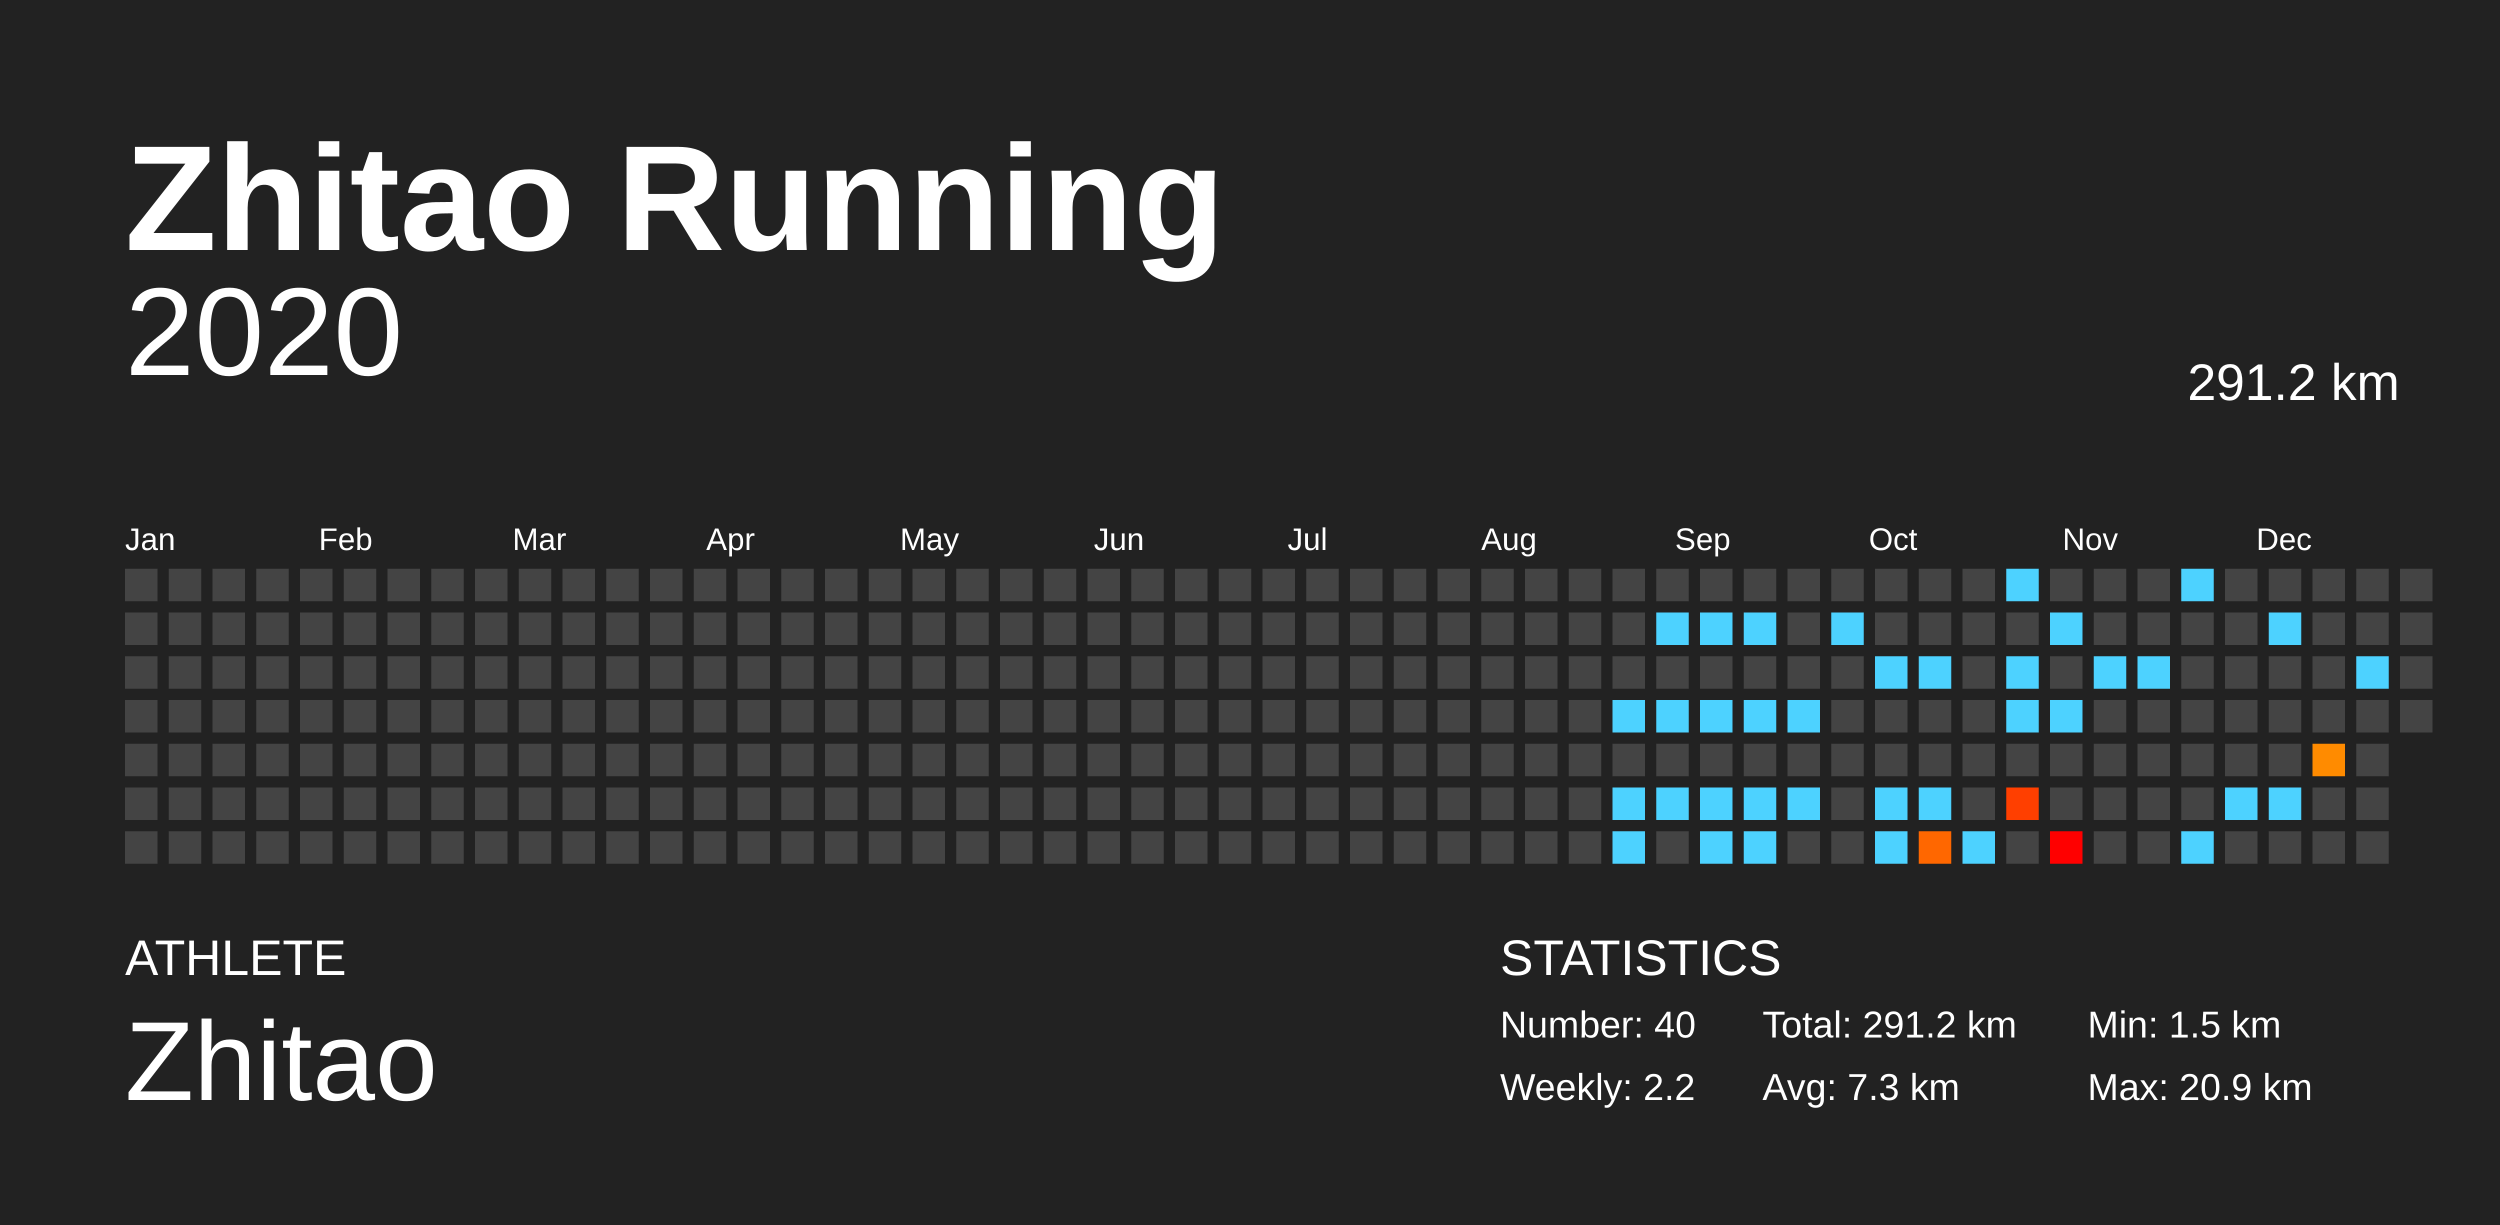
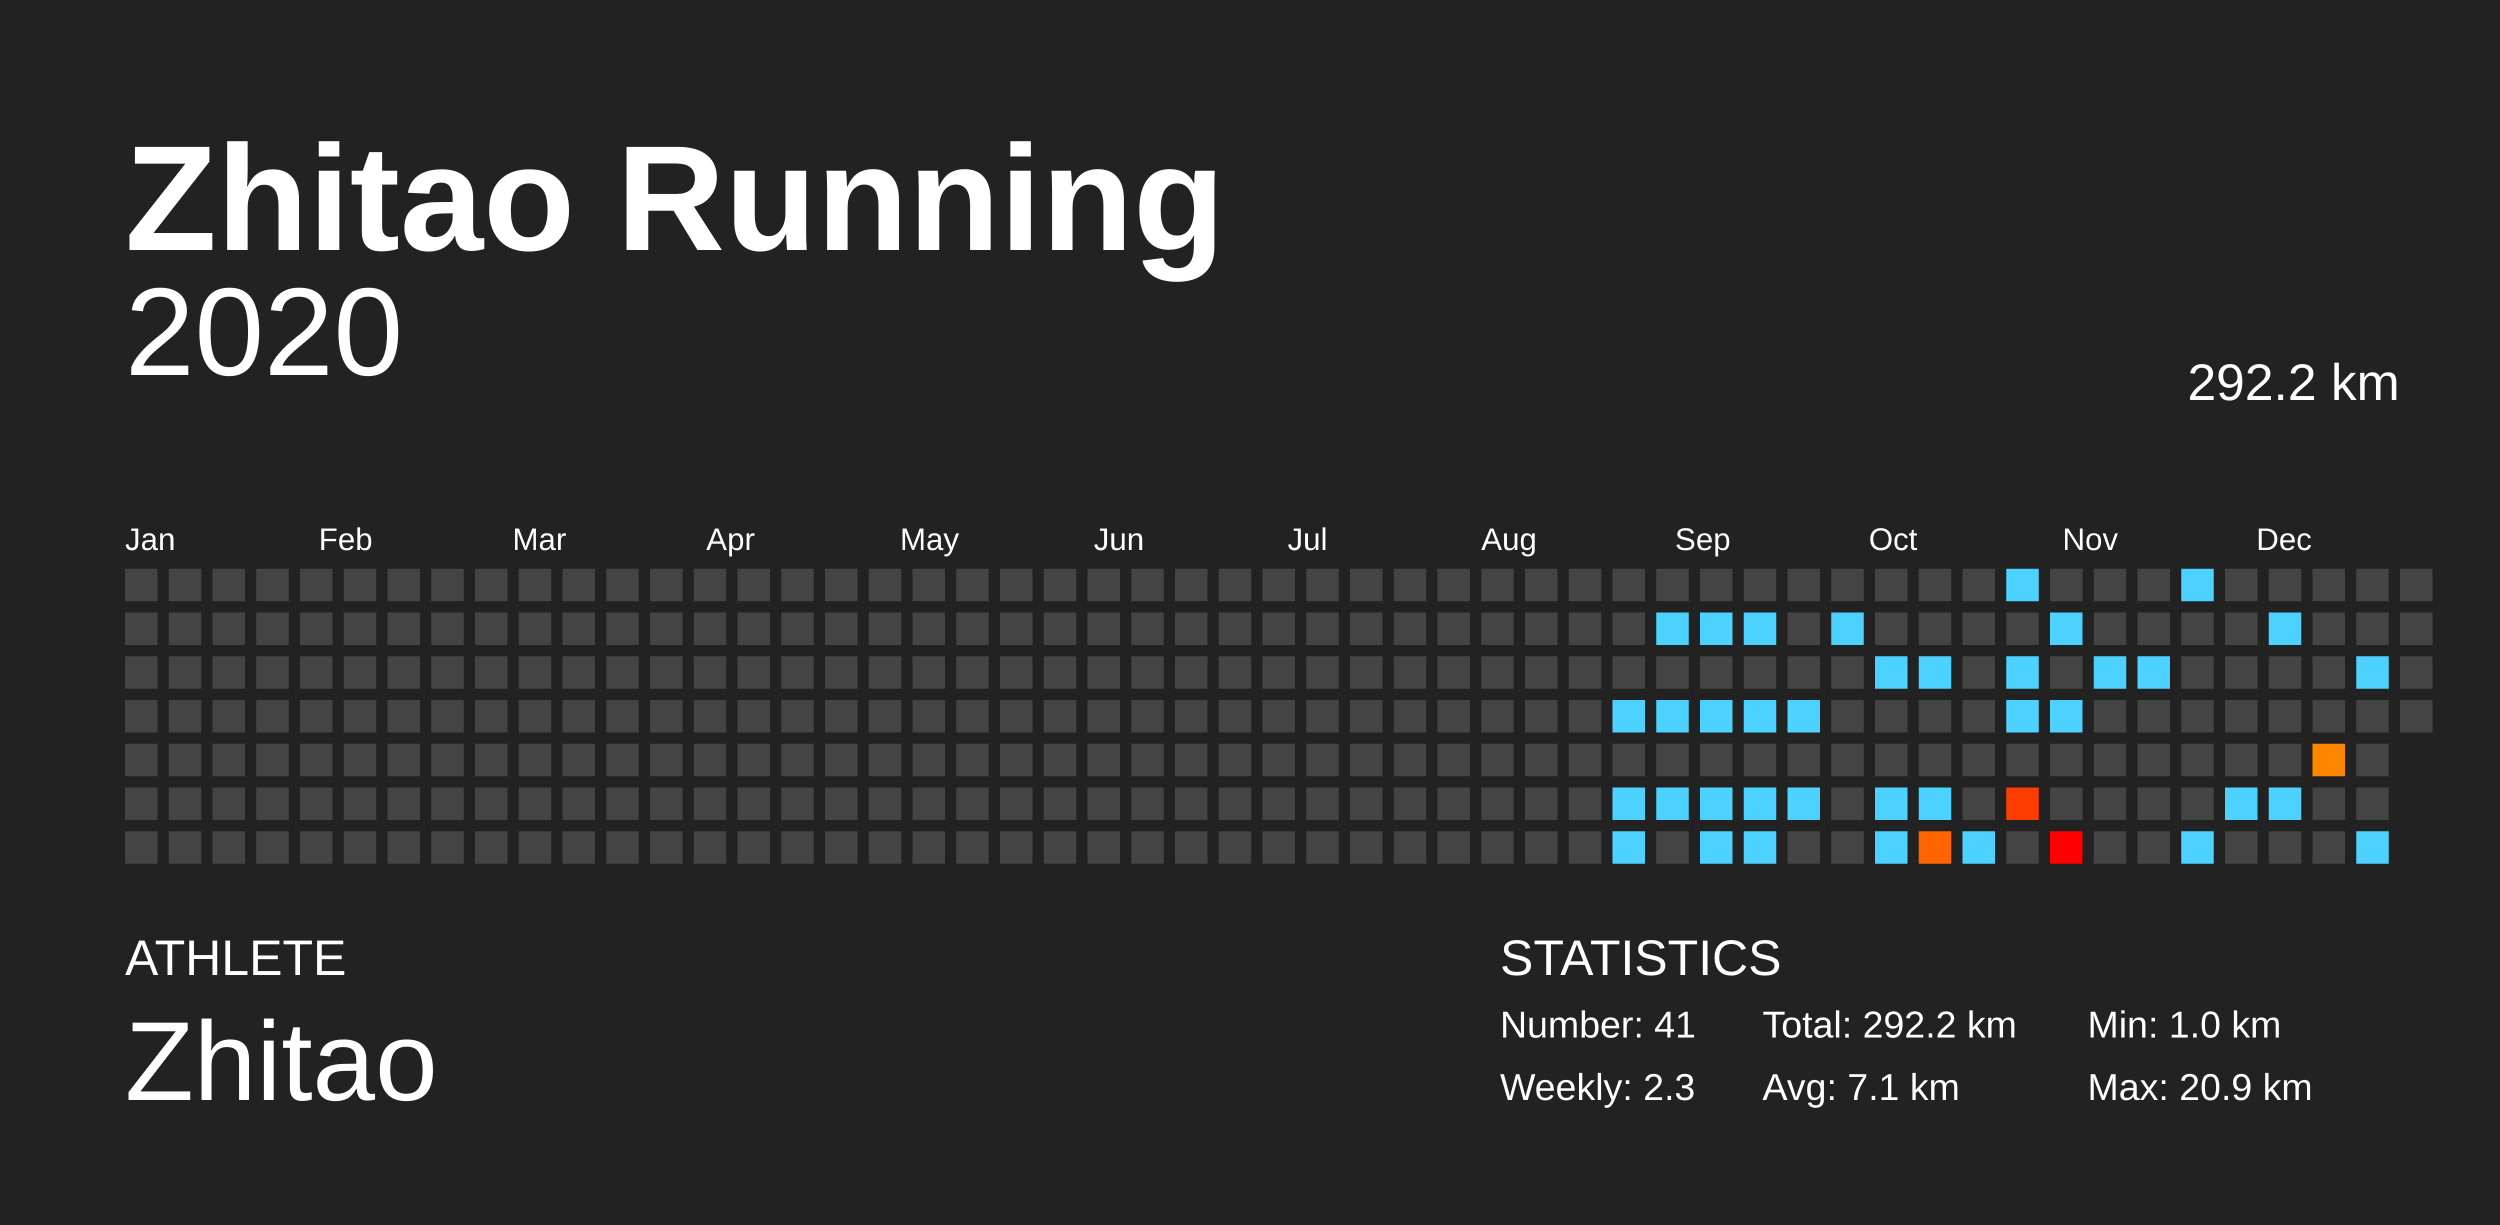
<svg xmlns="http://www.w3.org/2000/svg" baseProfile="full" height="98mm" version="1.1" viewBox="0,0,200,98" width="200mm">
  <defs />
  <rect fill="#222222" height="98" width="200" x="0" y="0" />
  <text fill="#FFFFFF" style="font-size:12px; font-family:Arial; font-weight:bold;" x="10" y="20">Zhitao Running</text>
  <text fill="#FFFFFF" style="font-size:4px; font-family:Arial" x="10" y="78">ATHLETE</text>
  <text fill="#FFFFFF" style="font-size:9px; font-family:Arial" x="10" y="88">Zhitao</text>
  <text fill="#FFFFFF" style="font-size:4px; font-family:Arial" x="120" y="78">STATISTICS</text>
-   <text fill="#FFFFFF" style="font-size:3px; font-family:Arial" x="120" y="83">Number: 40</text>
-   <text fill="#FFFFFF" style="font-size:3px; font-family:Arial" x="120" y="88">Weekly: 2.2</text>
-   <text fill="#FFFFFF" style="font-size:3px; font-family:Arial" x="141" y="83">Total: 291.2 km</text>
-   <text fill="#FFFFFF" style="font-size:3px; font-family:Arial" x="141" y="88">Avg: 7.3 km</text>
-   <text fill="#FFFFFF" style="font-size:3px; font-family:Arial" x="167" y="83">Min: 1.5 km</text>
+   <text fill="#FFFFFF" style="font-size:3px; font-family:Arial" x="120" y="83">Number: 41</text>
+   <text fill="#FFFFFF" style="font-size:3px; font-family:Arial" x="120" y="88">Weekly: 2.3</text>
+   <text fill="#FFFFFF" style="font-size:3px; font-family:Arial" x="141" y="83">Total: 292.2 km</text>
+   <text fill="#FFFFFF" style="font-size:3px; font-family:Arial" x="141" y="88">Avg: 7.1 km</text>
+   <text fill="#FFFFFF" style="font-size:3px; font-family:Arial" x="167" y="83">Min: 1.0 km</text>
  <text fill="#FFFFFF" style="font-size:3px; font-family:Arial" x="167" y="88">Max: 20.9 km</text>
  <text alignment-baseline="hanging" fill="#FFFFFF" style="font-size:10.0px; font-family:Arial;" x="10" y="30">2020</text>
-   <text alignment-baseline="hanging" fill="#FFFFFF" style="font-size:4.125px; font-family:Arial;" x="175" y="32">291.2 km</text>
+   <text alignment-baseline="hanging" fill="#FFFFFF" style="font-size:4.125px; font-family:Arial;" x="175" y="32">292.2 km</text>
  <text fill="#FFFFFF" style="font-size:2.5px; font-family:Arial" x="10.0" y="44">Jan</text>
  <text fill="#FFFFFF" style="font-size:2.5px; font-family:Arial" x="25.5" y="44">Feb</text>
  <text fill="#FFFFFF" style="font-size:2.5px; font-family:Arial" x="41.0" y="44">Mar</text>
  <text fill="#FFFFFF" style="font-size:2.5px; font-family:Arial" x="56.5" y="44">Apr</text>
  <text fill="#FFFFFF" style="font-size:2.5px; font-family:Arial" x="72.0" y="44">May</text>
  <text fill="#FFFFFF" style="font-size:2.5px; font-family:Arial" x="87.5" y="44">Jun</text>
  <text fill="#FFFFFF" style="font-size:2.5px; font-family:Arial" x="103.0" y="44">Jul</text>
  <text fill="#FFFFFF" style="font-size:2.5px; font-family:Arial" x="118.5" y="44">Aug</text>
  <text fill="#FFFFFF" style="font-size:2.5px; font-family:Arial" x="134.0" y="44">Sep</text>
  <text fill="#FFFFFF" style="font-size:2.5px; font-family:Arial" x="149.5" y="44">Oct</text>
  <text fill="#FFFFFF" style="font-size:2.5px; font-family:Arial" x="165.0" y="44">Nov</text>
  <text fill="#FFFFFF" style="font-size:2.5px; font-family:Arial" x="180.5" y="44">Dec</text>
  <rect fill="#444444" height="2.6" width="2.6" x="10.0" y="45.5" />
  <rect fill="#444444" height="2.6" width="2.6" x="10.0" y="49.0" />
  <rect fill="#444444" height="2.6" width="2.6" x="10.0" y="52.5" />
  <rect fill="#444444" height="2.6" width="2.6" x="10.0" y="56.0" />
  <rect fill="#444444" height="2.6" width="2.6" x="10.0" y="59.5" />
  <rect fill="#444444" height="2.6" width="2.6" x="10.0" y="63.0" />
  <rect fill="#444444" height="2.6" width="2.6" x="10.0" y="66.5" />
  <rect fill="#444444" height="2.6" width="2.6" x="13.5" y="45.5" />
  <rect fill="#444444" height="2.6" width="2.6" x="13.5" y="49.0" />
  <rect fill="#444444" height="2.6" width="2.6" x="13.5" y="52.5" />
  <rect fill="#444444" height="2.6" width="2.6" x="13.5" y="56.0" />
  <rect fill="#444444" height="2.6" width="2.6" x="13.5" y="59.5" />
  <rect fill="#444444" height="2.6" width="2.6" x="13.5" y="63.0" />
  <rect fill="#444444" height="2.6" width="2.6" x="13.5" y="66.5" />
  <rect fill="#444444" height="2.6" width="2.6" x="17.0" y="45.5" />
  <rect fill="#444444" height="2.6" width="2.6" x="17.0" y="49.0" />
  <rect fill="#444444" height="2.6" width="2.6" x="17.0" y="52.5" />
  <rect fill="#444444" height="2.6" width="2.6" x="17.0" y="56.0" />
  <rect fill="#444444" height="2.6" width="2.6" x="17.0" y="59.5" />
  <rect fill="#444444" height="2.6" width="2.6" x="17.0" y="63.0" />
  <rect fill="#444444" height="2.6" width="2.6" x="17.0" y="66.5" />
  <rect fill="#444444" height="2.6" width="2.6" x="20.5" y="45.5" />
  <rect fill="#444444" height="2.6" width="2.6" x="20.5" y="49.0" />
  <rect fill="#444444" height="2.6" width="2.6" x="20.5" y="52.5" />
  <rect fill="#444444" height="2.6" width="2.6" x="20.5" y="56.0" />
  <rect fill="#444444" height="2.6" width="2.6" x="20.5" y="59.5" />
  <rect fill="#444444" height="2.6" width="2.6" x="20.5" y="63.0" />
  <rect fill="#444444" height="2.6" width="2.6" x="20.5" y="66.5" />
  <rect fill="#444444" height="2.6" width="2.6" x="24.0" y="45.5" />
  <rect fill="#444444" height="2.6" width="2.6" x="24.0" y="49.0" />
  <rect fill="#444444" height="2.6" width="2.6" x="24.0" y="52.5" />
  <rect fill="#444444" height="2.6" width="2.6" x="24.0" y="56.0" />
  <rect fill="#444444" height="2.6" width="2.6" x="24.0" y="59.5" />
  <rect fill="#444444" height="2.6" width="2.6" x="24.0" y="63.0" />
  <rect fill="#444444" height="2.6" width="2.6" x="24.0" y="66.5" />
  <rect fill="#444444" height="2.6" width="2.6" x="27.5" y="45.5" />
  <rect fill="#444444" height="2.6" width="2.6" x="27.5" y="49.0" />
  <rect fill="#444444" height="2.6" width="2.6" x="27.5" y="52.5" />
  <rect fill="#444444" height="2.6" width="2.6" x="27.5" y="56.0" />
  <rect fill="#444444" height="2.6" width="2.6" x="27.5" y="59.5" />
  <rect fill="#444444" height="2.6" width="2.6" x="27.5" y="63.0" />
  <rect fill="#444444" height="2.6" width="2.6" x="27.5" y="66.5" />
  <rect fill="#444444" height="2.6" width="2.6" x="31.0" y="45.5" />
  <rect fill="#444444" height="2.6" width="2.6" x="31.0" y="49.0" />
  <rect fill="#444444" height="2.6" width="2.6" x="31.0" y="52.5" />
  <rect fill="#444444" height="2.6" width="2.6" x="31.0" y="56.0" />
  <rect fill="#444444" height="2.6" width="2.6" x="31.0" y="59.5" />
  <rect fill="#444444" height="2.6" width="2.6" x="31.0" y="63.0" />
  <rect fill="#444444" height="2.6" width="2.6" x="31.0" y="66.5" />
  <rect fill="#444444" height="2.6" width="2.6" x="34.5" y="45.5" />
  <rect fill="#444444" height="2.6" width="2.6" x="34.5" y="49.0" />
  <rect fill="#444444" height="2.6" width="2.6" x="34.5" y="52.5" />
  <rect fill="#444444" height="2.6" width="2.6" x="34.5" y="56.0" />
  <rect fill="#444444" height="2.6" width="2.6" x="34.5" y="59.5" />
  <rect fill="#444444" height="2.6" width="2.6" x="34.5" y="63.0" />
  <rect fill="#444444" height="2.6" width="2.6" x="34.5" y="66.5" />
  <rect fill="#444444" height="2.6" width="2.6" x="38.0" y="45.5" />
  <rect fill="#444444" height="2.6" width="2.6" x="38.0" y="49.0" />
  <rect fill="#444444" height="2.6" width="2.6" x="38.0" y="52.5" />
  <rect fill="#444444" height="2.6" width="2.6" x="38.0" y="56.0" />
  <rect fill="#444444" height="2.6" width="2.6" x="38.0" y="59.5" />
  <rect fill="#444444" height="2.6" width="2.6" x="38.0" y="63.0" />
  <rect fill="#444444" height="2.6" width="2.6" x="38.0" y="66.5" />
  <rect fill="#444444" height="2.6" width="2.6" x="41.5" y="45.5" />
  <rect fill="#444444" height="2.6" width="2.6" x="41.5" y="49.0" />
  <rect fill="#444444" height="2.6" width="2.6" x="41.5" y="52.5" />
  <rect fill="#444444" height="2.6" width="2.6" x="41.5" y="56.0" />
  <rect fill="#444444" height="2.6" width="2.6" x="41.5" y="59.5" />
  <rect fill="#444444" height="2.6" width="2.6" x="41.5" y="63.0" />
  <rect fill="#444444" height="2.6" width="2.6" x="41.5" y="66.5" />
  <rect fill="#444444" height="2.6" width="2.6" x="45.0" y="45.5" />
  <rect fill="#444444" height="2.6" width="2.6" x="45.0" y="49.0" />
  <rect fill="#444444" height="2.6" width="2.6" x="45.0" y="52.5" />
  <rect fill="#444444" height="2.6" width="2.6" x="45.0" y="56.0" />
  <rect fill="#444444" height="2.6" width="2.6" x="45.0" y="59.5" />
  <rect fill="#444444" height="2.6" width="2.6" x="45.0" y="63.0" />
  <rect fill="#444444" height="2.6" width="2.6" x="45.0" y="66.5" />
  <rect fill="#444444" height="2.6" width="2.6" x="48.5" y="45.5" />
  <rect fill="#444444" height="2.6" width="2.6" x="48.5" y="49.0" />
  <rect fill="#444444" height="2.6" width="2.6" x="48.5" y="52.5" />
  <rect fill="#444444" height="2.6" width="2.6" x="48.5" y="56.0" />
  <rect fill="#444444" height="2.6" width="2.6" x="48.5" y="59.5" />
  <rect fill="#444444" height="2.6" width="2.6" x="48.5" y="63.0" />
  <rect fill="#444444" height="2.6" width="2.6" x="48.5" y="66.5" />
  <rect fill="#444444" height="2.6" width="2.6" x="52.0" y="45.5" />
  <rect fill="#444444" height="2.6" width="2.6" x="52.0" y="49.0" />
  <rect fill="#444444" height="2.6" width="2.6" x="52.0" y="52.5" />
  <rect fill="#444444" height="2.6" width="2.6" x="52.0" y="56.0" />
  <rect fill="#444444" height="2.6" width="2.6" x="52.0" y="59.5" />
  <rect fill="#444444" height="2.6" width="2.6" x="52.0" y="63.0" />
  <rect fill="#444444" height="2.6" width="2.6" x="52.0" y="66.5" />
  <rect fill="#444444" height="2.6" width="2.6" x="55.5" y="45.5" />
  <rect fill="#444444" height="2.6" width="2.6" x="55.5" y="49.0" />
  <rect fill="#444444" height="2.6" width="2.6" x="55.5" y="52.5" />
  <rect fill="#444444" height="2.6" width="2.6" x="55.5" y="56.0" />
  <rect fill="#444444" height="2.6" width="2.6" x="55.5" y="59.5" />
  <rect fill="#444444" height="2.6" width="2.6" x="55.5" y="63.0" />
  <rect fill="#444444" height="2.6" width="2.6" x="55.5" y="66.5" />
  <rect fill="#444444" height="2.6" width="2.6" x="59.0" y="45.5" />
  <rect fill="#444444" height="2.6" width="2.6" x="59.0" y="49.0" />
  <rect fill="#444444" height="2.6" width="2.6" x="59.0" y="52.5" />
  <rect fill="#444444" height="2.6" width="2.6" x="59.0" y="56.0" />
  <rect fill="#444444" height="2.6" width="2.6" x="59.0" y="59.5" />
  <rect fill="#444444" height="2.6" width="2.6" x="59.0" y="63.0" />
  <rect fill="#444444" height="2.6" width="2.6" x="59.0" y="66.5" />
  <rect fill="#444444" height="2.6" width="2.6" x="62.5" y="45.5" />
  <rect fill="#444444" height="2.6" width="2.6" x="62.5" y="49.0" />
  <rect fill="#444444" height="2.6" width="2.6" x="62.5" y="52.5" />
  <rect fill="#444444" height="2.6" width="2.6" x="62.5" y="56.0" />
  <rect fill="#444444" height="2.6" width="2.6" x="62.5" y="59.5" />
  <rect fill="#444444" height="2.6" width="2.6" x="62.5" y="63.0" />
  <rect fill="#444444" height="2.6" width="2.6" x="62.5" y="66.5" />
  <rect fill="#444444" height="2.6" width="2.6" x="66.0" y="45.5" />
  <rect fill="#444444" height="2.6" width="2.6" x="66.0" y="49.0" />
  <rect fill="#444444" height="2.6" width="2.6" x="66.0" y="52.5" />
  <rect fill="#444444" height="2.6" width="2.6" x="66.0" y="56.0" />
  <rect fill="#444444" height="2.6" width="2.6" x="66.0" y="59.5" />
  <rect fill="#444444" height="2.6" width="2.6" x="66.0" y="63.0" />
  <rect fill="#444444" height="2.6" width="2.6" x="66.0" y="66.5" />
  <rect fill="#444444" height="2.6" width="2.6" x="69.5" y="45.5" />
  <rect fill="#444444" height="2.6" width="2.6" x="69.5" y="49.0" />
  <rect fill="#444444" height="2.6" width="2.6" x="69.5" y="52.5" />
  <rect fill="#444444" height="2.6" width="2.6" x="69.5" y="56.0" />
  <rect fill="#444444" height="2.6" width="2.6" x="69.5" y="59.5" />
  <rect fill="#444444" height="2.6" width="2.6" x="69.5" y="63.0" />
  <rect fill="#444444" height="2.6" width="2.6" x="69.5" y="66.5" />
  <rect fill="#444444" height="2.6" width="2.6" x="73.0" y="45.5" />
  <rect fill="#444444" height="2.6" width="2.6" x="73.0" y="49.0" />
  <rect fill="#444444" height="2.6" width="2.6" x="73.0" y="52.5" />
  <rect fill="#444444" height="2.6" width="2.6" x="73.0" y="56.0" />
  <rect fill="#444444" height="2.6" width="2.6" x="73.0" y="59.5" />
  <rect fill="#444444" height="2.6" width="2.6" x="73.0" y="63.0" />
  <rect fill="#444444" height="2.6" width="2.6" x="73.0" y="66.5" />
  <rect fill="#444444" height="2.6" width="2.6" x="76.5" y="45.5" />
  <rect fill="#444444" height="2.6" width="2.6" x="76.5" y="49.0" />
  <rect fill="#444444" height="2.6" width="2.6" x="76.5" y="52.5" />
  <rect fill="#444444" height="2.6" width="2.6" x="76.5" y="56.0" />
  <rect fill="#444444" height="2.6" width="2.6" x="76.5" y="59.5" />
  <rect fill="#444444" height="2.6" width="2.6" x="76.5" y="63.0" />
  <rect fill="#444444" height="2.6" width="2.6" x="76.5" y="66.5" />
  <rect fill="#444444" height="2.6" width="2.6" x="80.0" y="45.5" />
  <rect fill="#444444" height="2.6" width="2.6" x="80.0" y="49.0" />
  <rect fill="#444444" height="2.6" width="2.6" x="80.0" y="52.5" />
  <rect fill="#444444" height="2.6" width="2.6" x="80.0" y="56.0" />
  <rect fill="#444444" height="2.6" width="2.6" x="80.0" y="59.5" />
  <rect fill="#444444" height="2.6" width="2.6" x="80.0" y="63.0" />
  <rect fill="#444444" height="2.6" width="2.6" x="80.0" y="66.5" />
  <rect fill="#444444" height="2.6" width="2.6" x="83.5" y="45.5" />
  <rect fill="#444444" height="2.6" width="2.6" x="83.5" y="49.0" />
  <rect fill="#444444" height="2.6" width="2.6" x="83.5" y="52.5" />
  <rect fill="#444444" height="2.6" width="2.6" x="83.5" y="56.0" />
  <rect fill="#444444" height="2.6" width="2.6" x="83.5" y="59.5" />
  <rect fill="#444444" height="2.6" width="2.6" x="83.5" y="63.0" />
  <rect fill="#444444" height="2.6" width="2.6" x="83.5" y="66.5" />
  <rect fill="#444444" height="2.6" width="2.6" x="87.0" y="45.5" />
  <rect fill="#444444" height="2.6" width="2.6" x="87.0" y="49.0" />
  <rect fill="#444444" height="2.6" width="2.6" x="87.0" y="52.5" />
  <rect fill="#444444" height="2.6" width="2.6" x="87.0" y="56.0" />
  <rect fill="#444444" height="2.6" width="2.6" x="87.0" y="59.5" />
  <rect fill="#444444" height="2.6" width="2.6" x="87.0" y="63.0" />
  <rect fill="#444444" height="2.6" width="2.6" x="87.0" y="66.5" />
  <rect fill="#444444" height="2.6" width="2.6" x="90.5" y="45.5" />
  <rect fill="#444444" height="2.6" width="2.6" x="90.5" y="49.0" />
  <rect fill="#444444" height="2.6" width="2.6" x="90.5" y="52.5" />
  <rect fill="#444444" height="2.6" width="2.6" x="90.5" y="56.0" />
  <rect fill="#444444" height="2.6" width="2.6" x="90.5" y="59.5" />
  <rect fill="#444444" height="2.6" width="2.6" x="90.5" y="63.0" />
  <rect fill="#444444" height="2.6" width="2.6" x="90.5" y="66.5" />
  <rect fill="#444444" height="2.6" width="2.6" x="94.0" y="45.5" />
  <rect fill="#444444" height="2.6" width="2.6" x="94.0" y="49.0" />
  <rect fill="#444444" height="2.6" width="2.6" x="94.0" y="52.5" />
  <rect fill="#444444" height="2.6" width="2.6" x="94.0" y="56.0" />
  <rect fill="#444444" height="2.6" width="2.6" x="94.0" y="59.5" />
  <rect fill="#444444" height="2.6" width="2.6" x="94.0" y="63.0" />
  <rect fill="#444444" height="2.6" width="2.6" x="94.0" y="66.5" />
  <rect fill="#444444" height="2.6" width="2.6" x="97.5" y="45.5" />
  <rect fill="#444444" height="2.6" width="2.6" x="97.5" y="49.0" />
  <rect fill="#444444" height="2.6" width="2.6" x="97.5" y="52.5" />
  <rect fill="#444444" height="2.6" width="2.6" x="97.5" y="56.0" />
  <rect fill="#444444" height="2.6" width="2.6" x="97.5" y="59.5" />
  <rect fill="#444444" height="2.6" width="2.6" x="97.5" y="63.0" />
  <rect fill="#444444" height="2.6" width="2.6" x="97.5" y="66.5" />
  <rect fill="#444444" height="2.6" width="2.6" x="101.0" y="45.5" />
  <rect fill="#444444" height="2.6" width="2.6" x="101.0" y="49.0" />
  <rect fill="#444444" height="2.6" width="2.6" x="101.0" y="52.5" />
  <rect fill="#444444" height="2.6" width="2.6" x="101.0" y="56.0" />
  <rect fill="#444444" height="2.6" width="2.6" x="101.0" y="59.5" />
  <rect fill="#444444" height="2.6" width="2.6" x="101.0" y="63.0" />
  <rect fill="#444444" height="2.6" width="2.6" x="101.0" y="66.5" />
  <rect fill="#444444" height="2.6" width="2.6" x="104.5" y="45.5" />
  <rect fill="#444444" height="2.6" width="2.6" x="104.5" y="49.0" />
  <rect fill="#444444" height="2.6" width="2.6" x="104.5" y="52.5" />
  <rect fill="#444444" height="2.6" width="2.6" x="104.5" y="56.0" />
  <rect fill="#444444" height="2.6" width="2.6" x="104.5" y="59.5" />
  <rect fill="#444444" height="2.6" width="2.6" x="104.5" y="63.0" />
  <rect fill="#444444" height="2.6" width="2.6" x="104.5" y="66.5" />
  <rect fill="#444444" height="2.6" width="2.6" x="108.0" y="45.5" />
  <rect fill="#444444" height="2.6" width="2.6" x="108.0" y="49.0" />
  <rect fill="#444444" height="2.6" width="2.6" x="108.0" y="52.5" />
  <rect fill="#444444" height="2.6" width="2.6" x="108.0" y="56.0" />
  <rect fill="#444444" height="2.6" width="2.6" x="108.0" y="59.5" />
  <rect fill="#444444" height="2.6" width="2.6" x="108.0" y="63.0" />
  <rect fill="#444444" height="2.6" width="2.6" x="108.0" y="66.5" />
  <rect fill="#444444" height="2.6" width="2.6" x="111.5" y="45.5" />
  <rect fill="#444444" height="2.6" width="2.6" x="111.5" y="49.0" />
  <rect fill="#444444" height="2.6" width="2.6" x="111.5" y="52.5" />
  <rect fill="#444444" height="2.6" width="2.6" x="111.5" y="56.0" />
  <rect fill="#444444" height="2.6" width="2.6" x="111.5" y="59.5" />
  <rect fill="#444444" height="2.6" width="2.6" x="111.5" y="63.0" />
  <rect fill="#444444" height="2.6" width="2.6" x="111.5" y="66.5" />
  <rect fill="#444444" height="2.6" width="2.6" x="115.0" y="45.5" />
  <rect fill="#444444" height="2.6" width="2.6" x="115.0" y="49.0" />
  <rect fill="#444444" height="2.6" width="2.6" x="115.0" y="52.5" />
  <rect fill="#444444" height="2.6" width="2.6" x="115.0" y="56.0" />
  <rect fill="#444444" height="2.6" width="2.6" x="115.0" y="59.5" />
  <rect fill="#444444" height="2.6" width="2.6" x="115.0" y="63.0" />
  <rect fill="#444444" height="2.6" width="2.6" x="115.0" y="66.5" />
  <rect fill="#444444" height="2.6" width="2.6" x="118.5" y="45.5" />
  <rect fill="#444444" height="2.6" width="2.6" x="118.5" y="49.0" />
  <rect fill="#444444" height="2.6" width="2.6" x="118.5" y="52.5" />
  <rect fill="#444444" height="2.6" width="2.6" x="118.5" y="56.0" />
  <rect fill="#444444" height="2.6" width="2.6" x="118.5" y="59.5" />
  <rect fill="#444444" height="2.6" width="2.6" x="118.5" y="63.0" />
  <rect fill="#444444" height="2.6" width="2.6" x="118.5" y="66.5" />
  <rect fill="#444444" height="2.6" width="2.6" x="122.0" y="45.5" />
  <rect fill="#444444" height="2.6" width="2.6" x="122.0" y="49.0" />
  <rect fill="#444444" height="2.6" width="2.6" x="122.0" y="52.5" />
  <rect fill="#444444" height="2.6" width="2.6" x="122.0" y="56.0" />
  <rect fill="#444444" height="2.6" width="2.6" x="122.0" y="59.5" />
  <rect fill="#444444" height="2.6" width="2.6" x="122.0" y="63.0" />
  <rect fill="#444444" height="2.6" width="2.6" x="122.0" y="66.5" />
  <rect fill="#444444" height="2.6" width="2.6" x="125.5" y="45.5" />
  <rect fill="#444444" height="2.6" width="2.6" x="125.5" y="49.0" />
  <rect fill="#444444" height="2.6" width="2.6" x="125.5" y="52.5" />
  <rect fill="#444444" height="2.6" width="2.6" x="125.5" y="56.0" />
  <rect fill="#444444" height="2.6" width="2.6" x="125.5" y="59.5" />
  <rect fill="#444444" height="2.6" width="2.6" x="125.5" y="63.0" />
  <rect fill="#444444" height="2.6" width="2.6" x="125.5" y="66.5" />
  <rect fill="#444444" height="2.6" width="2.6" x="129.0" y="45.5" />
  <rect fill="#444444" height="2.6" width="2.6" x="129.0" y="49.0" />
  <rect fill="#444444" height="2.6" width="2.6" x="129.0" y="52.5" />
  <rect fill="#4dd2ff" height="2.6" width="2.6" x="129.0" y="56.0" />
  <rect fill="#444444" height="2.6" width="2.6" x="129.0" y="59.5" />
  <rect fill="#4dd2ff" height="2.6" width="2.6" x="129.0" y="63.0" />
  <rect fill="#4dd2ff" height="2.6" width="2.6" x="129.0" y="66.5" />
  <rect fill="#444444" height="2.6" width="2.6" x="132.5" y="45.5" />
  <rect fill="#4dd2ff" height="2.6" width="2.6" x="132.5" y="49.0" />
  <rect fill="#444444" height="2.6" width="2.6" x="132.5" y="52.5" />
  <rect fill="#4dd2ff" height="2.6" width="2.6" x="132.5" y="56.0" />
  <rect fill="#444444" height="2.6" width="2.6" x="132.5" y="59.5" />
  <rect fill="#4dd2ff" height="2.6" width="2.6" x="132.5" y="63.0" />
  <rect fill="#444444" height="2.6" width="2.6" x="132.5" y="66.5" />
  <rect fill="#444444" height="2.6" width="2.6" x="136.0" y="45.5" />
  <rect fill="#4dd2ff" height="2.6" width="2.6" x="136.0" y="49.0" />
  <rect fill="#444444" height="2.6" width="2.6" x="136.0" y="52.5" />
  <rect fill="#4dd2ff" height="2.6" width="2.6" x="136.0" y="56.0" />
  <rect fill="#444444" height="2.6" width="2.6" x="136.0" y="59.5" />
  <rect fill="#4dd2ff" height="2.6" width="2.6" x="136.0" y="63.0" />
  <rect fill="#4dd2ff" height="2.6" width="2.6" x="136.0" y="66.5" />
  <rect fill="#444444" height="2.6" width="2.6" x="139.5" y="45.5" />
  <rect fill="#4dd2ff" height="2.6" width="2.6" x="139.5" y="49.0" />
  <rect fill="#444444" height="2.6" width="2.6" x="139.5" y="52.5" />
  <rect fill="#4dd2ff" height="2.6" width="2.6" x="139.5" y="56.0" />
  <rect fill="#444444" height="2.6" width="2.6" x="139.5" y="59.5" />
  <rect fill="#4dd2ff" height="2.6" width="2.6" x="139.5" y="63.0" />
  <rect fill="#4dd2ff" height="2.6" width="2.6" x="139.5" y="66.5" />
  <rect fill="#444444" height="2.6" width="2.6" x="143.0" y="45.5" />
  <rect fill="#444444" height="2.6" width="2.6" x="143.0" y="49.0" />
  <rect fill="#444444" height="2.6" width="2.6" x="143.0" y="52.5" />
  <rect fill="#4dd2ff" height="2.6" width="2.6" x="143.0" y="56.0" />
  <rect fill="#444444" height="2.6" width="2.6" x="143.0" y="59.5" />
  <rect fill="#4dd2ff" height="2.6" width="2.6" x="143.0" y="63.0" />
  <rect fill="#444444" height="2.6" width="2.6" x="143.0" y="66.5" />
  <rect fill="#444444" height="2.6" width="2.6" x="146.5" y="45.5" />
  <rect fill="#4dd2ff" height="2.6" width="2.6" x="146.5" y="49.0" />
  <rect fill="#444444" height="2.6" width="2.6" x="146.5" y="52.5" />
  <rect fill="#444444" height="2.6" width="2.6" x="146.5" y="56.0" />
  <rect fill="#444444" height="2.6" width="2.6" x="146.5" y="59.5" />
  <rect fill="#444444" height="2.6" width="2.6" x="146.5" y="63.0" />
  <rect fill="#444444" height="2.6" width="2.6" x="146.5" y="66.5" />
  <rect fill="#444444" height="2.6" width="2.6" x="150.0" y="45.5" />
  <rect fill="#444444" height="2.6" width="2.6" x="150.0" y="49.0" />
  <rect fill="#4dd2ff" height="2.6" width="2.6" x="150.0" y="52.5" />
  <rect fill="#444444" height="2.6" width="2.6" x="150.0" y="56.0" />
  <rect fill="#444444" height="2.6" width="2.6" x="150.0" y="59.5" />
  <rect fill="#4dd2ff" height="2.6" width="2.6" x="150.0" y="63.0" />
  <rect fill="#4dd2ff" height="2.6" width="2.6" x="150.0" y="66.5" />
  <rect fill="#444444" height="2.6" width="2.6" x="153.5" y="45.5" />
  <rect fill="#444444" height="2.6" width="2.6" x="153.5" y="49.0" />
  <rect fill="#4dd2ff" height="2.6" width="2.6" x="153.5" y="52.5" />
  <rect fill="#444444" height="2.6" width="2.6" x="153.5" y="56.0" />
  <rect fill="#444444" height="2.6" width="2.6" x="153.5" y="59.5" />
  <rect fill="#4dd2ff" height="2.6" width="2.6" x="153.5" y="63.0" />
-   <rect fill="#ff6700" height="2.6" width="2.6" x="153.5" y="66.5" />
+   <rect fill="#ff6400" height="2.6" width="2.6" x="153.5" y="66.5" />
  <rect fill="#444444" height="2.6" width="2.6" x="157.0" y="45.5" />
  <rect fill="#444444" height="2.6" width="2.6" x="157.0" y="49.0" />
  <rect fill="#444444" height="2.6" width="2.6" x="157.0" y="52.5" />
  <rect fill="#444444" height="2.6" width="2.6" x="157.0" y="56.0" />
  <rect fill="#444444" height="2.6" width="2.6" x="157.0" y="59.5" />
  <rect fill="#444444" height="2.6" width="2.6" x="157.0" y="63.0" />
  <rect fill="#4dd2ff" height="2.6" width="2.6" x="157.0" y="66.5" />
  <rect fill="#4dd2ff" height="2.6" width="2.6" x="160.5" y="45.5" />
  <rect fill="#444444" height="2.6" width="2.6" x="160.5" y="49.0" />
  <rect fill="#4dd2ff" height="2.6" width="2.6" x="160.5" y="52.5" />
  <rect fill="#4dd2ff" height="2.6" width="2.6" x="160.5" y="56.0" />
  <rect fill="#444444" height="2.6" width="2.6" x="160.5" y="59.5" />
-   <rect fill="#ff3f00" height="2.6" width="2.6" x="160.5" y="63.0" />
+   <rect fill="#ff3d00" height="2.6" width="2.6" x="160.5" y="63.0" />
  <rect fill="#444444" height="2.6" width="2.6" x="160.5" y="66.5" />
  <rect fill="#444444" height="2.6" width="2.6" x="164.0" y="45.5" />
  <rect fill="#4dd2ff" height="2.6" width="2.6" x="164.0" y="49.0" />
  <rect fill="#444444" height="2.6" width="2.6" x="164.0" y="52.5" />
  <rect fill="#4dd2ff" height="2.6" width="2.6" x="164.0" y="56.0" />
  <rect fill="#444444" height="2.6" width="2.6" x="164.0" y="59.5" />
  <rect fill="#444444" height="2.6" width="2.6" x="164.0" y="63.0" />
  <rect fill="red" height="2.6" width="2.6" x="164.0" y="66.5" />
  <rect fill="#444444" height="2.6" width="2.6" x="167.5" y="45.5" />
  <rect fill="#444444" height="2.6" width="2.6" x="167.5" y="49.0" />
  <rect fill="#4dd2ff" height="2.6" width="2.6" x="167.5" y="52.5" />
  <rect fill="#444444" height="2.6" width="2.6" x="167.5" y="56.0" />
  <rect fill="#444444" height="2.6" width="2.6" x="167.5" y="59.5" />
  <rect fill="#444444" height="2.6" width="2.6" x="167.5" y="63.0" />
  <rect fill="#444444" height="2.6" width="2.6" x="167.5" y="66.5" />
  <rect fill="#444444" height="2.6" width="2.6" x="171.0" y="45.5" />
  <rect fill="#444444" height="2.6" width="2.6" x="171.0" y="49.0" />
  <rect fill="#4dd2ff" height="2.6" width="2.6" x="171.0" y="52.5" />
  <rect fill="#444444" height="2.6" width="2.6" x="171.0" y="56.0" />
  <rect fill="#444444" height="2.6" width="2.6" x="171.0" y="59.5" />
  <rect fill="#444444" height="2.6" width="2.6" x="171.0" y="63.0" />
  <rect fill="#444444" height="2.6" width="2.6" x="171.0" y="66.5" />
  <rect fill="#4dd2ff" height="2.6" width="2.6" x="174.5" y="45.5" />
  <rect fill="#444444" height="2.6" width="2.6" x="174.5" y="49.0" />
  <rect fill="#444444" height="2.6" width="2.6" x="174.5" y="52.5" />
  <rect fill="#444444" height="2.6" width="2.6" x="174.5" y="56.0" />
  <rect fill="#444444" height="2.6" width="2.6" x="174.5" y="59.5" />
  <rect fill="#444444" height="2.6" width="2.6" x="174.5" y="63.0" />
  <rect fill="#4dd2ff" height="2.6" width="2.6" x="174.5" y="66.5" />
  <rect fill="#444444" height="2.6" width="2.6" x="178.0" y="45.5" />
  <rect fill="#444444" height="2.6" width="2.6" x="178.0" y="49.0" />
  <rect fill="#444444" height="2.6" width="2.6" x="178.0" y="52.5" />
  <rect fill="#444444" height="2.6" width="2.6" x="178.0" y="56.0" />
  <rect fill="#444444" height="2.6" width="2.6" x="178.0" y="59.5" />
  <rect fill="#4dd2ff" height="2.6" width="2.6" x="178.0" y="63.0" />
  <rect fill="#444444" height="2.6" width="2.6" x="178.0" y="66.5" />
  <rect fill="#444444" height="2.6" width="2.6" x="181.5" y="45.5" />
  <rect fill="#4dd2ff" height="2.6" width="2.6" x="181.5" y="49.0" />
  <rect fill="#444444" height="2.6" width="2.6" x="181.5" y="52.5" />
  <rect fill="#444444" height="2.6" width="2.6" x="181.5" y="56.0" />
  <rect fill="#444444" height="2.6" width="2.6" x="181.5" y="59.5" />
  <rect fill="#4dd2ff" height="2.6" width="2.6" x="181.5" y="63.0" />
  <rect fill="#444444" height="2.6" width="2.6" x="181.5" y="66.5" />
  <rect fill="#444444" height="2.6" width="2.6" x="185.0" y="45.5" />
  <rect fill="#444444" height="2.6" width="2.6" x="185.0" y="49.0" />
  <rect fill="#444444" height="2.6" width="2.6" x="185.0" y="52.5" />
  <rect fill="#444444" height="2.6" width="2.6" x="185.0" y="56.0" />
-   <rect fill="#ff8b00" height="2.6" width="2.6" x="185.0" y="59.5" />
+   <rect fill="#ff8700" height="2.6" width="2.6" x="185.0" y="59.5" />
  <rect fill="#444444" height="2.6" width="2.6" x="185.0" y="63.0" />
  <rect fill="#444444" height="2.6" width="2.6" x="185.0" y="66.5" />
  <rect fill="#444444" height="2.6" width="2.6" x="188.5" y="45.5" />
  <rect fill="#444444" height="2.6" width="2.6" x="188.5" y="49.0" />
  <rect fill="#4dd2ff" height="2.6" width="2.6" x="188.5" y="52.5" />
  <rect fill="#444444" height="2.6" width="2.6" x="188.5" y="56.0" />
  <rect fill="#444444" height="2.6" width="2.6" x="188.5" y="59.5" />
  <rect fill="#444444" height="2.6" width="2.6" x="188.5" y="63.0" />
-   <rect fill="#444444" height="2.6" width="2.6" x="188.5" y="66.5" />
+   <rect fill="#4dd2ff" height="2.6" width="2.6" x="188.5" y="66.5" />
  <rect fill="#444444" height="2.6" width="2.6" x="192.0" y="45.5" />
  <rect fill="#444444" height="2.6" width="2.6" x="192.0" y="49.0" />
  <rect fill="#444444" height="2.6" width="2.6" x="192.0" y="52.5" />
  <rect fill="#444444" height="2.6" width="2.6" x="192.0" y="56.0" />
</svg>
